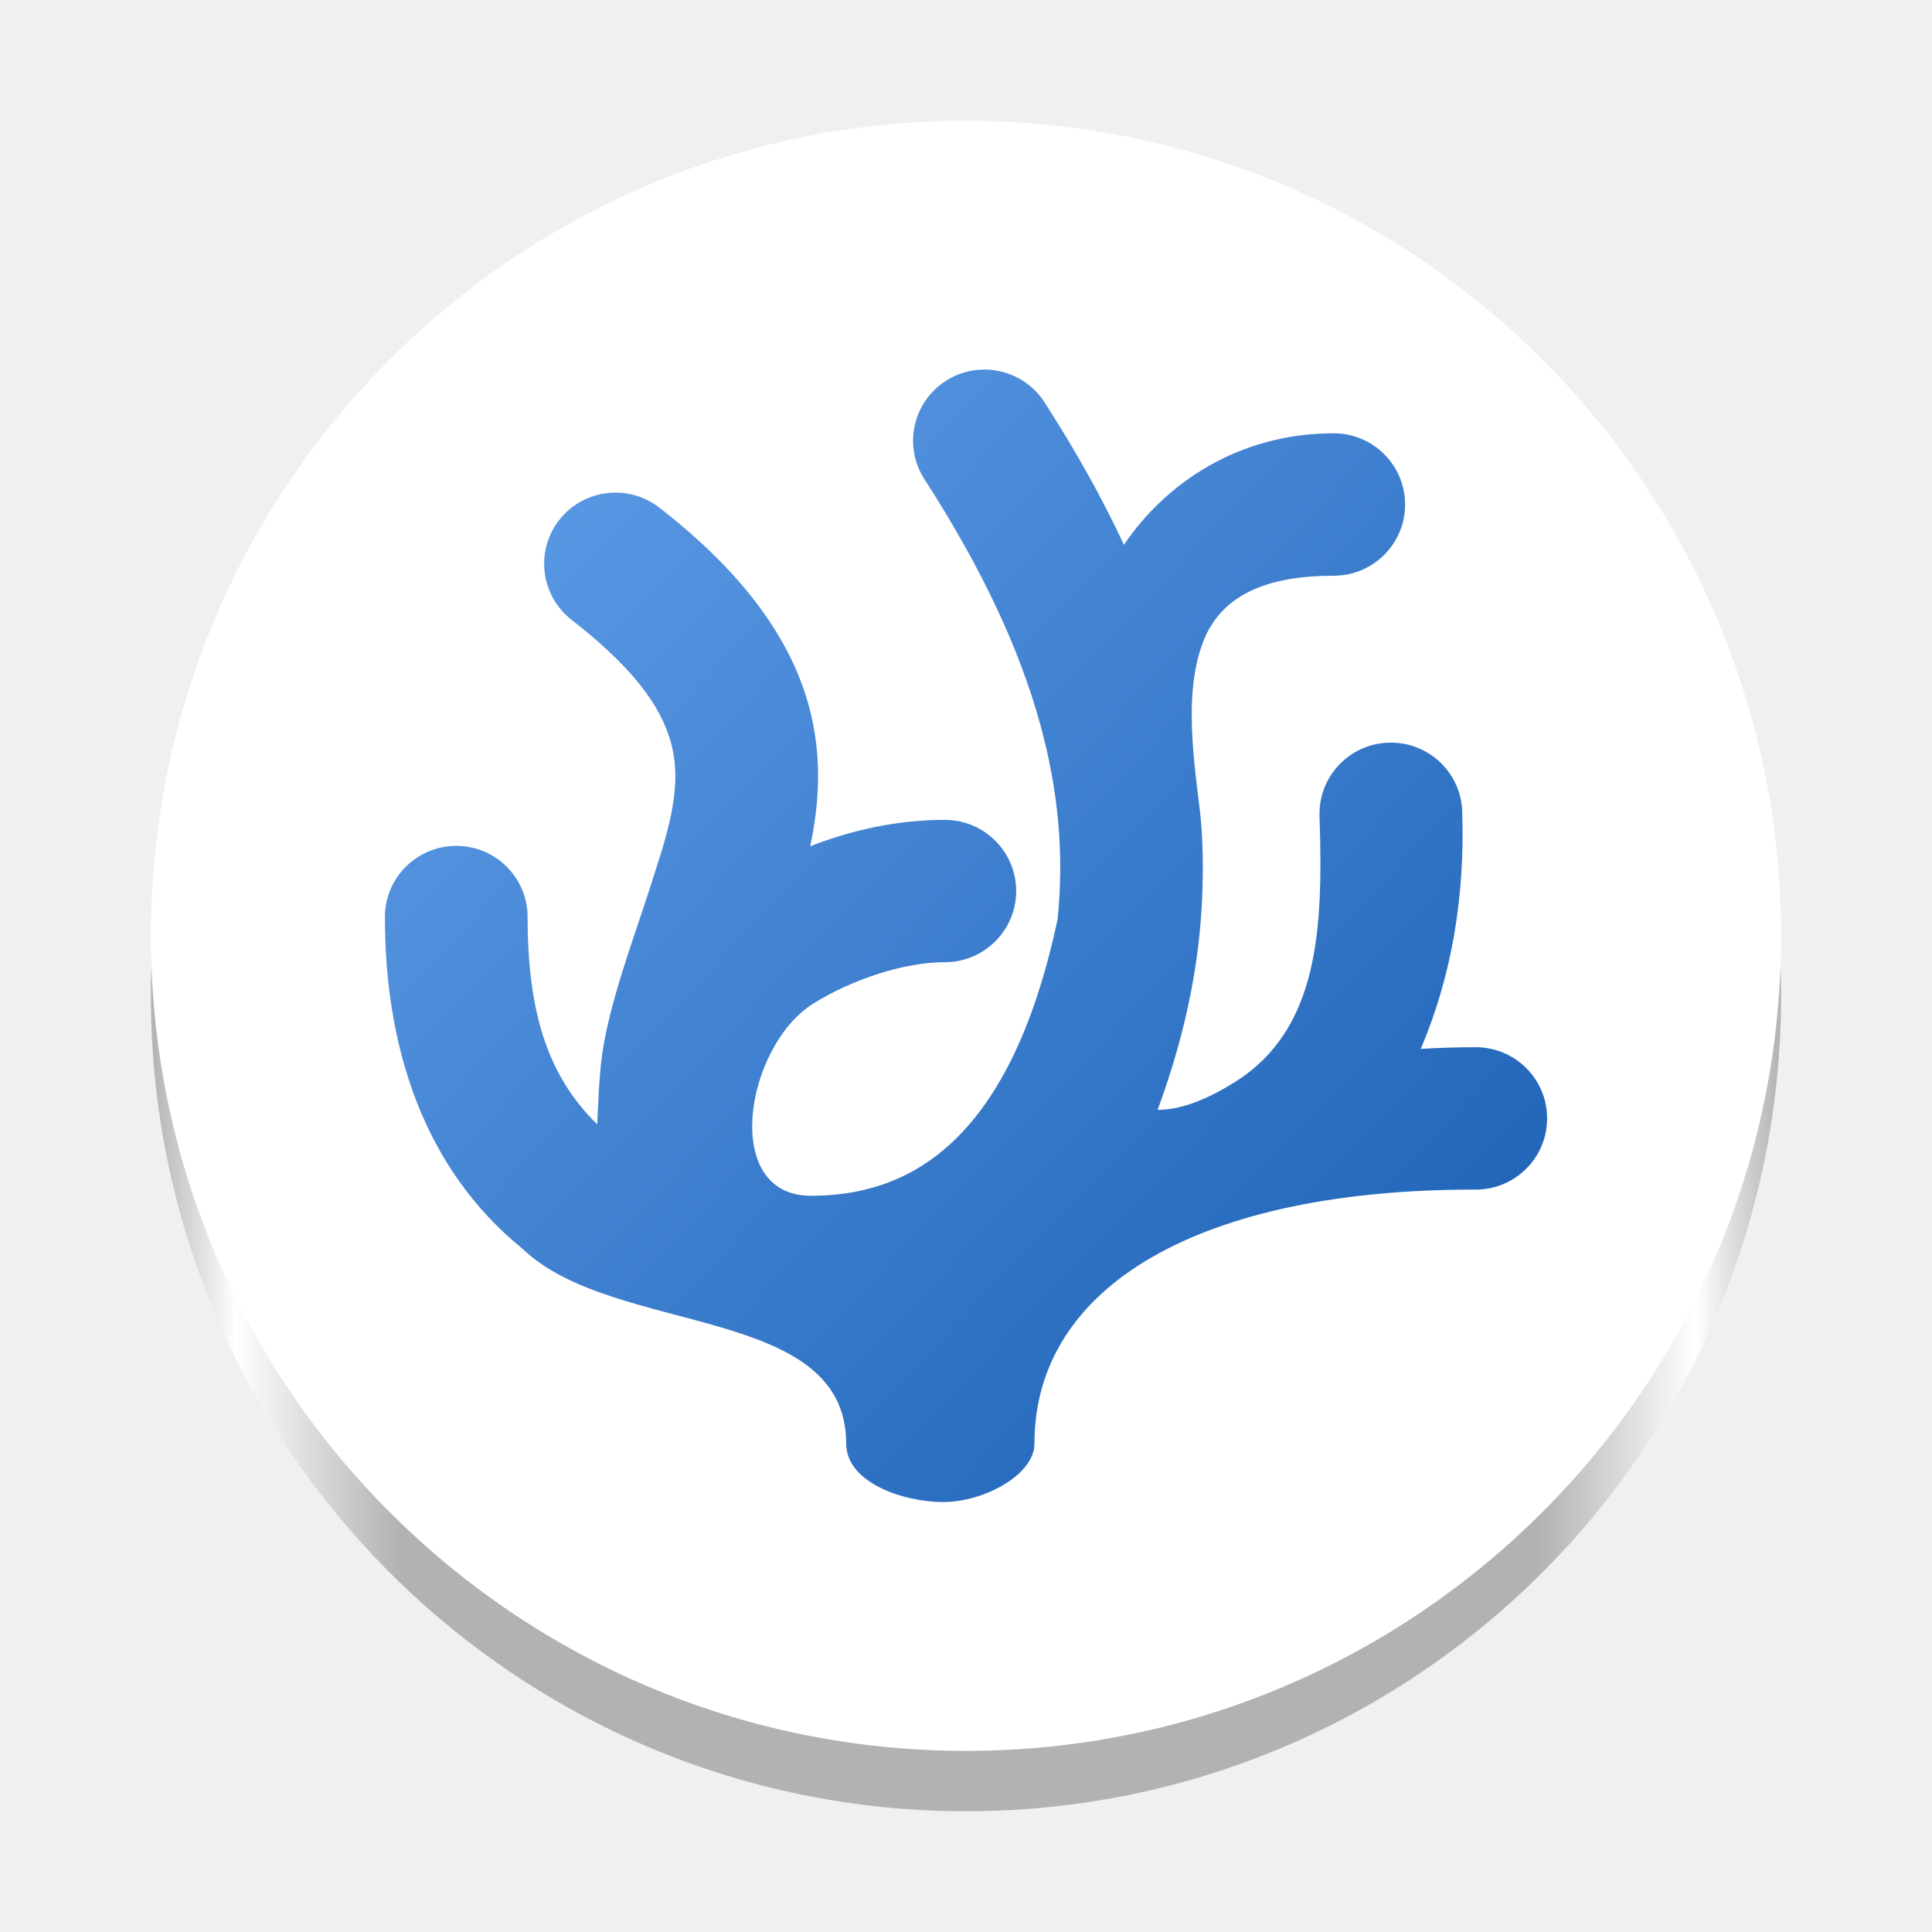
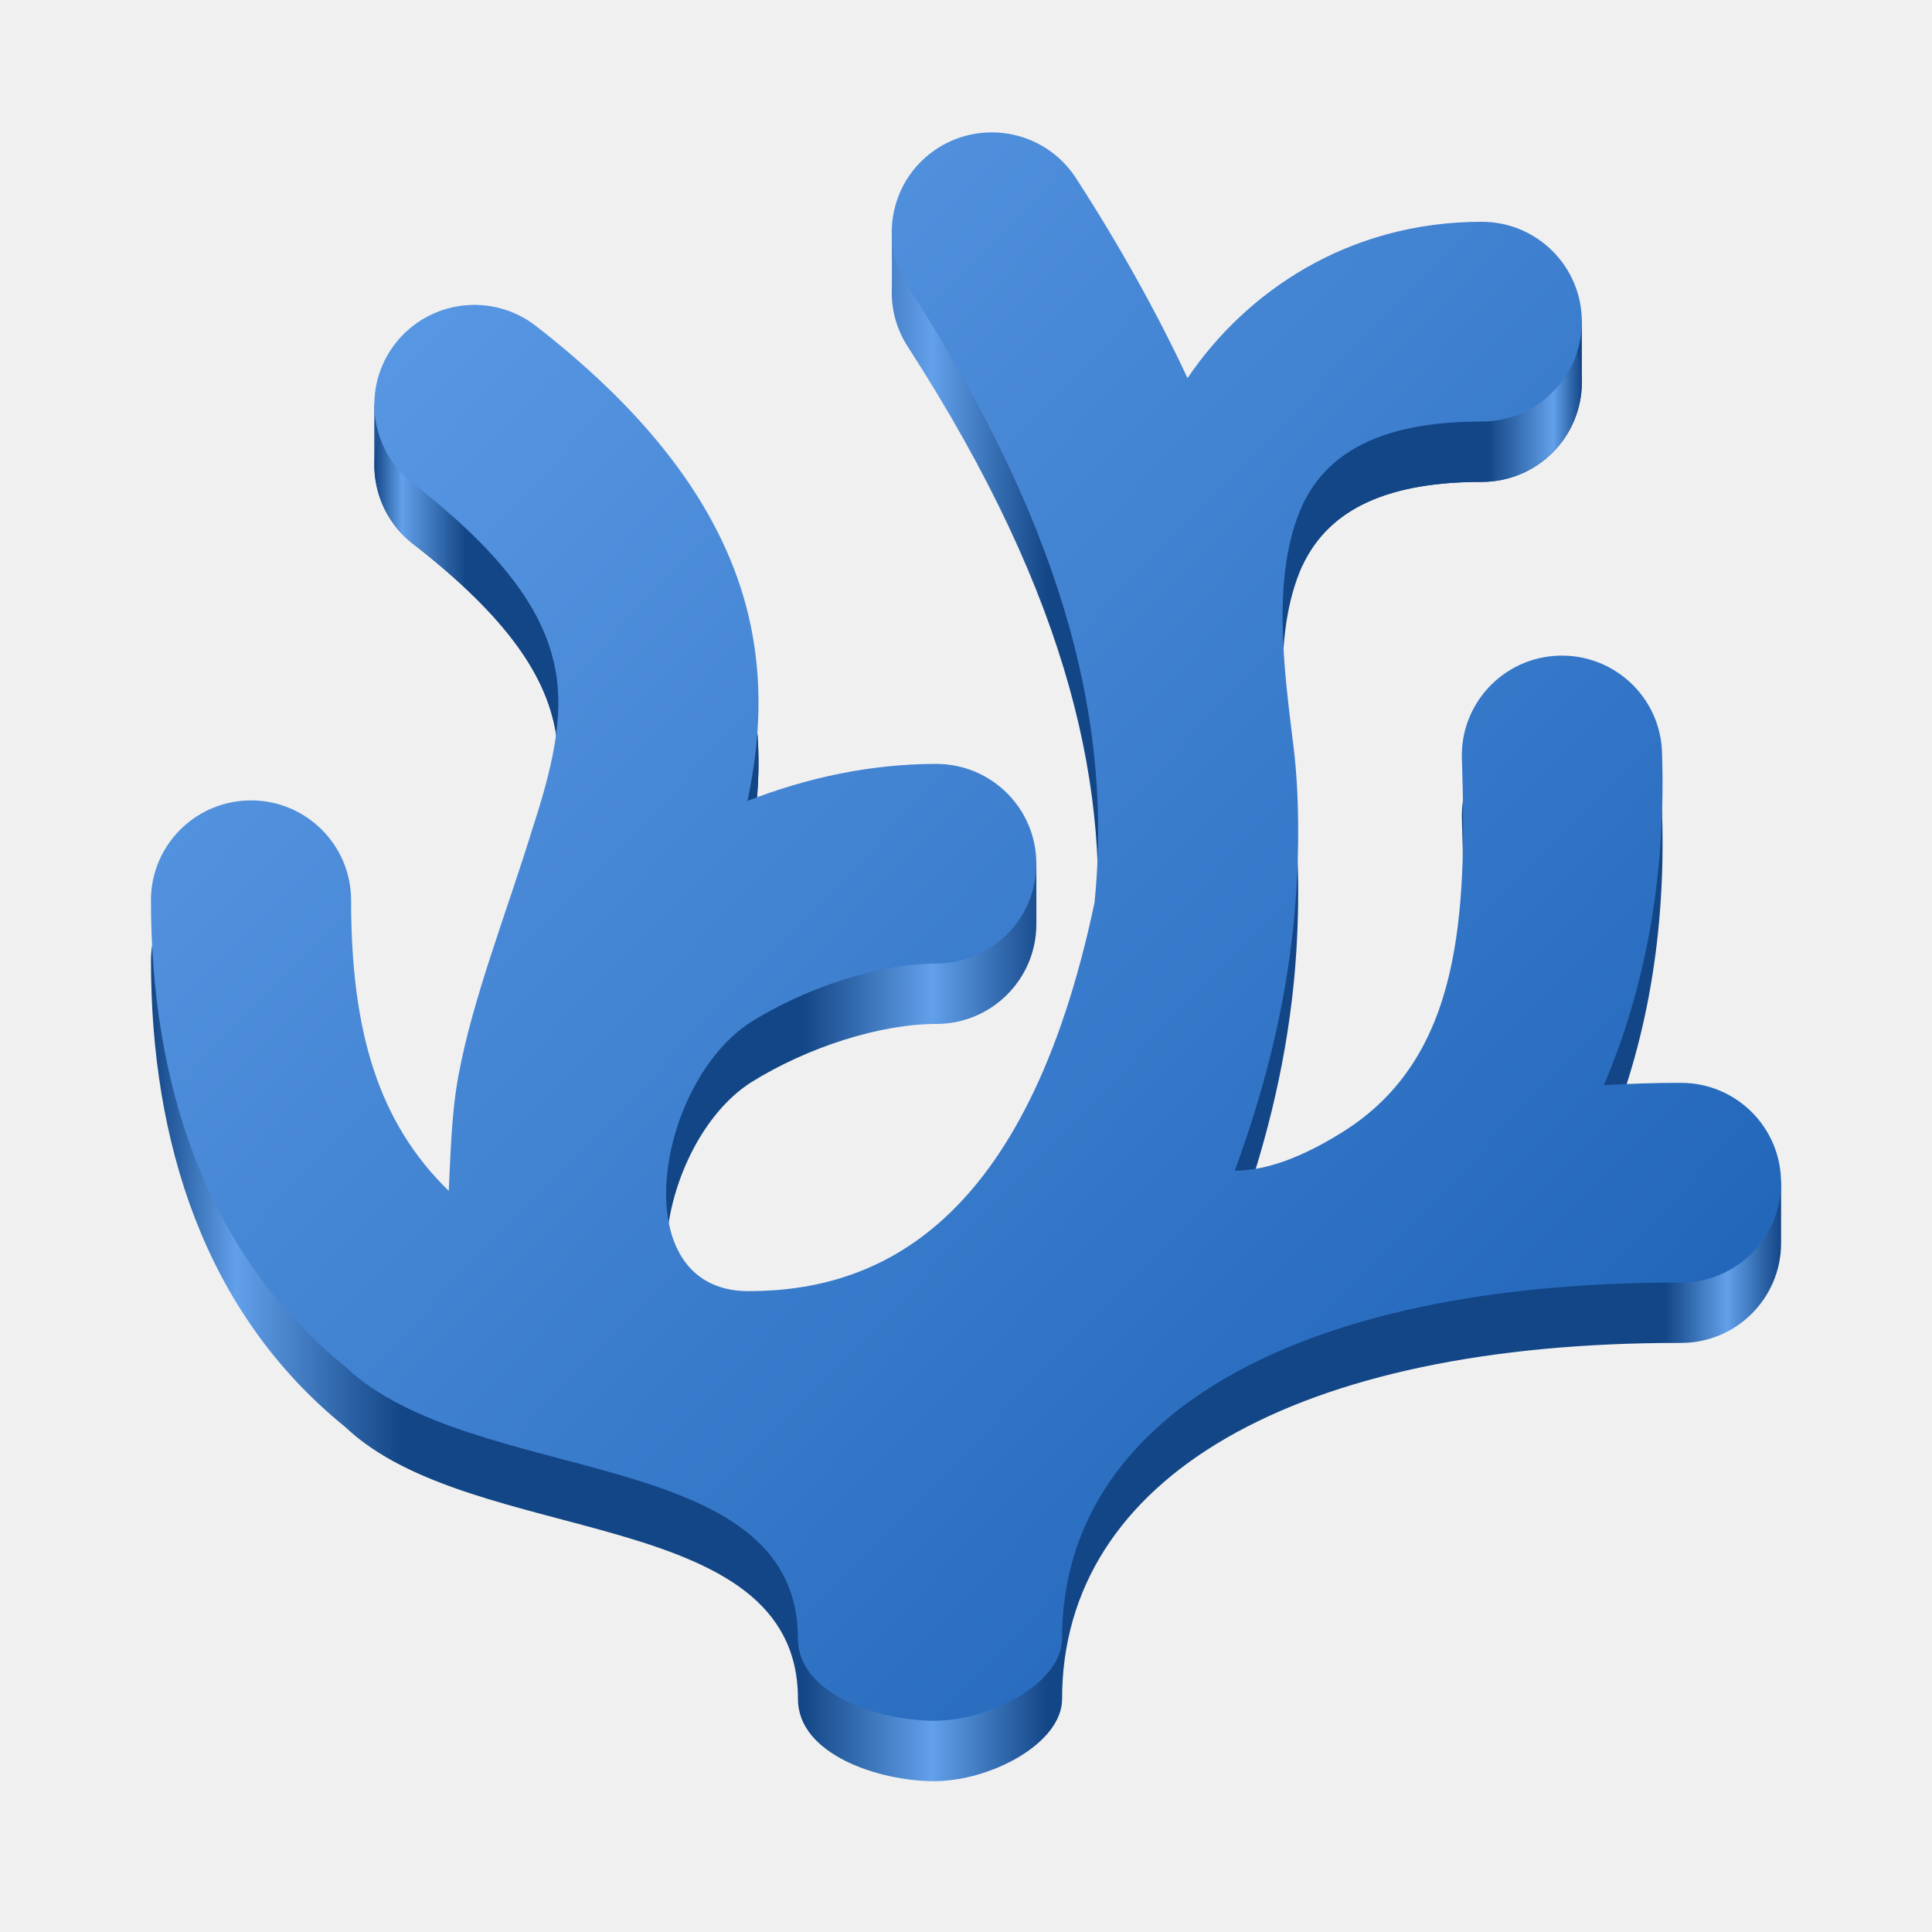
<svg xmlns="http://www.w3.org/2000/svg" xmlns:xlink="http://www.w3.org/1999/xlink" version="1.0" id="Layer_1" x="0px" y="0px" viewBox="0 0 128 128" xml:space="preserve" width="128" height="128">
  <defs id="defs76">
-     <linearGradient id="Gradient_1-3" gradientUnits="userSpaceOnUse" x1="199.997" y1="214.302" x2="296.665" y2="307.573" gradientTransform="matrix(0.7700001,0,0,0.77,-128.4963,-140.5263)">
+     <linearGradient id="linearGradient37">
+       <stop style="stop-color:#134686;stop-opacity:1;" offset="0" id="stop37" />
+       <stop style="stop-color:#62a0ea;stop-opacity:1;" offset="0.072" id="stop36" />
+       <stop style="stop-color:#134686;stop-opacity:1;" offset="0.238" id="stop35" />
+     </linearGradient>
+     <linearGradient id="linearGradient33">
+       <stop style="stop-color:#134686;stop-opacity:1;" offset="0.762" id="stop31" />
+       <stop style="stop-color:#62a0ea;stop-opacity:1;" offset="0.928" id="stop32" />
+       <stop style="stop-color:#134686;stop-opacity:1;" offset="1" id="stop33" />
+     </linearGradient>
+     <linearGradient id="linearGradient14">
+       <stop style="stop-color:#134686;stop-opacity:1;" offset="0" id="stop7" />
+       <stop style="stop-color:#62a0ea;stop-opacity:1;" offset="0.052" id="stop8" />
+       <stop style="stop-color:#134686;stop-opacity:1;" offset="0.153" id="stop9" />
+       <stop style="stop-color:#134686;stop-opacity:1;" offset="0.4" id="stop10" />
+       <stop style="stop-color:#62a0ea;stop-opacity:1;" offset="0.479" id="stop16" />
+       <stop style="stop-color:#134686;stop-opacity:1;" offset="0.55" id="stop18" />
+       <stop style="stop-color:#134686;stop-opacity:1;" offset="0.929" id="stop20" />
+       <stop style="stop-color:#62a0ea;stop-opacity:1;" offset="0.967" id="stop12" />
+       <stop style="stop-color:#134686;stop-opacity:1;" offset="1" id="stop14" />
+     </linearGradient>
+     <linearGradient id="Gradient_1-3" gradientUnits="userSpaceOnUse" x1="199.997" y1="214.302" x2="296.665" y2="307.573" gradientTransform="matrix(1.079992,0,0,1.08,-205.9952,-222.6776)">
      <stop offset="0" stop-color="#62A0EA" id="stop1" />
      <stop offset="1" stop-color="#1A5FB4" id="stop2" />
    </linearGradient>
-     <linearGradient xlink:href="#linearGradient1097" id="linearGradient1099" x1="10" y1="68" x2="118" y2="68" gradientUnits="userSpaceOnUse" gradientTransform="translate(-0.00138,-2.001333)" />
-     <linearGradient id="linearGradient1097">
-       <stop style="stop-color:#b2b2b2;stop-opacity:1;" offset="0" id="stop1093" />
-       <stop style="stop-color:#ffffff;stop-opacity:1;" offset="0.052" id="stop1101" />
-       <stop style="stop-color:#b2b2b2;stop-opacity:1;" offset="0.153" id="stop1103" />
-       <stop style="stop-color:#b2b2b2;stop-opacity:1;" offset="0.851" id="stop1105" />
-       <stop style="stop-color:#ffffff;stop-opacity:1;" offset="0.948" id="stop1107" />
-       <stop style="stop-color:#b2b2b2;stop-opacity:1;" offset="1" id="stop1095" />
-     </linearGradient>
+     <linearGradient xlink:href="#linearGradient14" id="linearGradient6" gradientUnits="userSpaceOnUse" x1="-0.003" y1="50.023" x2="99.997" y2="50.023" gradientTransform="matrix(1.079992,0,0,1.08,10.0032,11.36233)" />
+     <linearGradient xlink:href="#linearGradient33" id="linearGradient23" x1="203.677" y1="17.33" x2="229.801" y2="17.33" gradientUnits="userSpaceOnUse" gradientTransform="matrix(0.9999926,0,0,1,-124.9986,10.76911)" />
+     <linearGradient xlink:href="#linearGradient37" id="linearGradient35" x1="183.8" y1="-35.343" x2="209.252" y2="-35.343" gradientUnits="userSpaceOnUse" gradientTransform="matrix(0.9999926,0,0,1,-158.9983,76.76912)" />
  </defs>
  <style type="text/css" id="style2">
	.st0{fill:url(#SVGID_1_);}
	.st1{fill:url(#SVGID_00000062171159965967627490000013605884846004172698_);}
	.st2{fill:url(#SVGID-2_00000085966066984138215510000013018799571900533434_);}
	.st3{clip-path:url(#SVGID_00000023257072852279316340000004281102206337855156_);}
	.st4{fill:url(#SVGID_00000177446033621631838710000001370584907163434138_);}
	.st5{clip-path:url(#SVGID_00000136385553608229244970000014654043435100792964_);}
	.st6{fill:url(#SVGID_00000126306410582640054500000000964390405037519506_);}
	.st7{fill:url(#SVGID_00000109020757643166282930000006684795936706346369_);}
</style>
  <radialGradient id="SVGID_1_" cx="514.5" cy="477.5" r="496.5" gradientTransform="matrix(1,0,0,-1,-18,974)" gradientUnits="userSpaceOnUse">
    <stop offset="0.913" style="stop-color:#000000" id="stop4" />
    <stop offset="1" style="stop-color:#000000;stop-opacity:0" id="stop6" />
  </radialGradient>
  <radialGradient id="SVGID_00000163033830155146975860000008434547654242457221_" cx="512.059" cy="481.879" r="486.273" gradientTransform="matrix(0.1110426,0,0,-0.1110426,7.1351,117.5114)" gradientUnits="userSpaceOnUse">
    <stop offset="0.99" style="stop-color:#FFFFFF" id="stop11" />
    <stop offset="0.995" style="stop-color:#FDFDFD" id="stop13" />
    <stop offset="0.997" style="stop-color:#F6F6F6" id="stop15" />
    <stop offset="0.998" style="stop-color:#EBEBEB" id="stop17" />
    <stop offset="0.999" style="stop-color:#DADADA" id="stop19" />
    <stop offset="1" style="stop-color:#C7C7C7" id="stop21" />
  </radialGradient>
  <radialGradient id="SVGID-2_00000052072577768947982130000002178866272689676469_" cx="512.062" cy="481.879" r="444.122" gradientTransform="matrix(1,0,0,-1,-18,974)" gradientUnits="userSpaceOnUse">
    <stop offset="0.99" style="stop-color:#000000;stop-opacity:0.5" id="stop26" />
    <stop offset="1" style="stop-color:#000000;stop-opacity:0" id="stop28" />
  </radialGradient>
  <radialGradient id="SVGID_00000092427181212153090570000016417065628950216588_" cx="578.89" cy="482.37" r="353.943" gradientTransform="matrix(0.1110426,0,0,-0.1218248,7.1351,118.4563)" gradientUnits="userSpaceOnUse">
    <stop offset="0" style="stop-color:#C2C0C2" id="stop66" />
    <stop offset="1" style="stop-color:#EBEBEB" id="stop68" />
  </radialGradient>
-   <path style="fill:url(#linearGradient1099);fill-opacity:1;stroke:none;stroke-width:0.111" d="m 63.999,11.999 c 29.826,0 54,24.174 54,54 0,29.826 -24.185,54 -54,54 -29.815,0 -54,-24.174 -54,-54 0,-29.826 24.174,-54 54,-54" id="path24-2" />
-   <circle style="fill:#ffffff;fill-opacity:1;stroke:none;stroke-width:0.155;stroke-linecap:round;stroke-linejoin:round;stroke-miterlimit:1.5;paint-order:stroke fill markers" id="path365" cx="64.001" cy="62.001" r="54" />
-   <path d="m 62.664,25.235 c -2.198,1.41 -2.831,4.33 -1.415,6.52 7.784,12.054 9.621,21.147 8.824,29.114 -3.222,15.258 -10.225,18.354 -16.345,18.354 -5.975,0 -4.375,-9.834 0.116,-12.712 2.681,-1.674 6.115,-2.762 8.751,-2.762 2.612,0 4.729,-2.111 4.729,-4.715 0,-2.605 -2.118,-4.715 -4.729,-4.715 -3.078,0 -6.098,0.647 -8.917,1.748 0.576,-2.717 0.788,-5.654 0.044,-8.776 -1.13,-4.74 -4.384,-9.268 -10.035,-13.657 -0.989,-0.77 -2.245,-1.116 -3.49,-0.962 -1.245,0.154 -2.378,0.795 -3.149,1.782 -1.603,2.056 -1.232,5.019 0.83,6.618 4.603,3.575 6.123,6.222 6.643,8.4 0.52,2.178 0.102,4.515 -0.942,7.726 -1.334,4.327 -2.884,8.19 -3.563,11.895 -0.334,1.823 -0.363,3.808 -0.449,5.393 -3.315,-3.231 -4.612,-7.497 -4.612,-13.73 -7.1e-4,-2.604 -2.118,-4.715 -4.729,-4.715 -2.61,0.002 -4.724,2.112 -4.725,4.715 0,8.513 2.489,16.614 9.161,22.017 6.04,5.754 21.399,3.627 21.399,12.865 0,2.607 3.816,3.876 6.427,3.876 2.678,0 6.048,-1.79 6.048,-3.876 0,-10.481 11.046,-16.851 29.229,-16.824 2.612,0.004 4.731,-2.105 4.735,-4.709 0.005,-2.605 -2.108,-4.72 -4.72,-4.725 -1.244,-10e-4 -2.456,0.041 -3.651,0.112 2.033,-4.781 2.934,-10.045 2.748,-15.73 -0.086,-2.603 -2.272,-4.644 -4.881,-4.559 -2.613,0.085 -4.659,2.266 -4.574,4.871 0.246,7.444 -0.032,14.092 -5.579,17.596 -1.577,0.996 -3.41,1.86 -5.149,1.86 1.35,-3.671 2.369,-7.547 2.787,-11.724 0.266,-2.666 0.295,-5.833 -0.008,-8.293 -0.472,-3.812 -1.042,-8.134 0.405,-11.391 1.3,-2.804 4.212,-3.979 8.488,-3.979 2.61,-0.002 4.724,-2.113 4.725,-4.715 0.002,-2.605 -2.114,-4.718 -4.725,-4.72 -6.354,0 -11.17,3.344 -13.901,7.384 -1.428,-3.049 -3.166,-6.192 -5.267,-9.444 -0.678,-1.051 -1.747,-1.789 -2.972,-2.055 -0.607,-0.132 -1.234,-0.143 -1.845,-0.034 -0.611,0.11 -1.195,0.339 -1.718,0.674 z" fill="url(#Gradient_1)" id="path6008" style="fill:url(#Gradient_1-3);stroke-width:0.77" />
+   <path d="m 62.124,13.818 c 0,1.017 -2.324,-0.292 -3.042,1.42 0,0 0.017,3.547 0.004,3.881 -0.053,1.314 0.285,2.656 1.054,3.845 10.918,16.907 13.494,29.66 12.377,40.836 -4.519,21.401 -14.341,25.743 -22.925,25.743 -8.381,0 -6.137,-13.793 0.163,-17.83 3.761,-2.348 8.577,-3.874 12.274,-3.874 3.663,0 6.633,-2.96 6.633,-6.613 0,-0.397 0,-4 0,-4 -0.551,-3.099 -3.368,-2.614 -6.633,-2.614 -4.318,0 -8.554,0.907 -12.507,2.452 0.808,-3.811 1.106,-7.93 0.062,-12.309 -1.585,-6.648 -6.149,-12.999 -14.074,-19.155 -1.388,-1.08 -3.148,-1.565 -4.895,-1.349 -1.746,0.216 -3.335,1.115 -4.416,2.499 -0.624,0.8 -1.191,-0.855 -1.397,0.073 0,0 -0.019,3.706 0.007,4.283 0.085,1.868 0.958,3.689 2.555,4.927 6.456,5.014 8.588,8.726 9.317,11.782 0.729,3.055 0.143,6.333 -1.322,10.837 -1.872,6.07 -4.045,11.488 -4.997,16.684 -0.469,2.557 -0.509,5.341 -0.63,7.564 -4.649,-4.532 -6.469,-10.515 -6.469,-19.257 -0.001,-3.653 -2.971,-6.614 -6.633,-6.613 -3.66,0.003 -6.626,2.962 -6.627,6.613 0,11.94 3.492,23.302 12.85,30.882 8.471,8.071 30.014,5.088 30.014,18.045 0,3.657 5.352,5.437 9.015,5.437 3.756,0 8.483,-2.511 8.483,-5.437 0,-14.701 15.492,-23.636 40.996,-23.597 3.663,0.005 6.635,-2.953 6.641,-6.605 7.5e-4,-0.457 0,-4 0,-4 -0.613,-3.016 -3.415,-2.621 -6.62,-2.627 -1.744,-0.002 -3.444,0.057 -5.12,0.157 2.851,-6.706 4.116,-14.089 3.854,-22.063 -0.121,-3.651 -3.186,-6.513 -6.846,-6.395 -3.664,0.119 -6.535,3.178 -6.415,6.832 0.346,10.441 -0.045,19.765 -7.825,24.68 -2.212,1.396 -4.783,2.608 -7.222,2.608 1.893,-5.149 3.323,-10.585 3.908,-16.444 0.374,-3.739 0.414,-8.181 -0.013,-11.632 -0.662,-5.346 -1.461,-11.409 0.568,-15.976 1.823,-3.933 5.908,-5.58 11.905,-5.58 3.66,-0.003 6.626,-2.964 6.627,-6.613 2.3e-4,-0.414 0,-4 0,-4 -0.569,-3.075 -3.379,-2.618 -6.627,-2.62 -8.912,0 -15.667,4.69 -19.497,10.357 -2.002,-4.277 -4.441,-8.684 -7.387,-13.246 -0.951,-1.474 -2.451,-2.51 -4.169,-2.883 -0.851,-0.185 -1.73,-0.201 -2.588,-0.048 -0.858,0.154 -1.676,0.475 -2.409,0.945 z" fill="url(#Gradient_1)" id="path6008-2" style="fill:url(#linearGradient6);fill-opacity:1;stroke-width:1.08" />
+   <path d="m 86.269,37.506 c 1.823,-3.933 5.908,-5.58 11.905,-5.58 3.66,-0.003 6.626,-2.964 6.627,-6.613 0.002,-3.654 -2.965,-6.617 -6.627,-6.62 -8.912,0 -15.667,4.69 -19.497,10.357" style="fill:url(#linearGradient23);stroke-width:1.08" id="path1" />
+   <path d="m 49.521,57.064 c 0.808,-3.811 1.106,-7.93 0.062,-12.309 -1.585,-6.648 -6.149,-12.999 -14.074,-19.155 -1.388,-1.08 -3.148,-1.565 -4.895,-1.349 -1.746,0.216 -3.335,1.115 -4.416,2.499 -2.249,2.884 -1.728,7.039 1.164,9.283 6.456,5.014 8.588,8.726 9.317,11.782 0.729,3.055 0.143,6.333 -1.322,10.837" style="fill:url(#linearGradient35);stroke-width:1.08" id="path1-2" />
+   <path d="m 62.124,9.818 c -3.082,1.977 -3.971,6.074 -1.985,9.145 10.918,16.907 13.494,29.66 12.377,40.836 -4.519,21.401 -14.341,25.743 -22.925,25.743 -8.381,0 -6.137,-13.793 0.163,-17.83 3.761,-2.348 8.577,-3.874 12.274,-3.874 3.663,0 6.633,-2.96 6.633,-6.613 0,-3.654 -2.97,-6.614 -6.633,-6.614 -4.318,0 -8.554,0.907 -12.507,2.452 0.808,-3.811 1.106,-7.93 0.062,-12.309 -1.585,-6.648 -6.149,-12.999 -14.074,-19.155 -1.388,-1.08 -3.148,-1.565 -4.895,-1.349 -1.746,0.216 -3.335,1.115 -4.416,2.499 -2.249,2.884 -1.728,7.039 1.164,9.283 6.456,5.014 8.588,8.726 9.317,11.782 0.729,3.055 0.143,6.333 -1.322,10.837 -1.872,6.07 -4.045,11.488 -4.997,16.684 -0.469,2.557 -0.509,5.341 -0.63,7.564 -4.649,-4.532 -6.469,-10.515 -6.469,-19.257 -0.001,-3.653 -2.971,-6.614 -6.633,-6.613 -3.66,0.003 -6.626,2.962 -6.627,6.613 0,11.94 3.492,23.302 12.85,30.882 8.471,8.071 30.014,5.088 30.014,18.045 0,3.657 5.352,5.437 9.015,5.437 3.756,0 8.483,-2.511 8.483,-5.437 0,-14.701 15.492,-23.636 40.996,-23.597 3.663,0.005 6.635,-2.953 6.641,-6.605 0.006,-3.654 -2.957,-6.62 -6.62,-6.627 -1.744,-0.002 -3.444,0.057 -5.12,0.157 2.851,-6.706 4.116,-14.089 3.854,-22.063 -0.121,-3.651 -3.186,-6.513 -6.846,-6.395 -3.664,0.119 -6.535,3.178 -6.415,6.832 0.346,10.441 -0.045,19.765 -7.825,24.68 -2.212,1.396 -4.783,2.608 -7.222,2.608 1.893,-5.149 3.323,-10.585 3.908,-16.444 0.374,-3.739 0.414,-8.181 -0.013,-11.632 -0.662,-5.346 -1.461,-11.409 0.568,-15.976 1.823,-3.933 5.908,-5.58 11.905,-5.58 3.66,-0.003 6.626,-2.964 6.627,-6.613 0.002,-3.654 -2.965,-6.617 -6.627,-6.62 -8.912,0 -15.667,4.69 -19.497,10.357 -2.002,-4.277 -4.441,-8.684 -7.387,-13.246 -0.951,-1.474 -2.451,-2.51 -4.169,-2.883 -0.851,-0.185 -1.73,-0.201 -2.588,-0.048 -0.858,0.154 -1.676,0.475 -2.409,0.945 z" fill="url(#Gradient_1)" id="path6008" style="fill:url(#Gradient_1-3);stroke-width:1.08" />
</svg>
